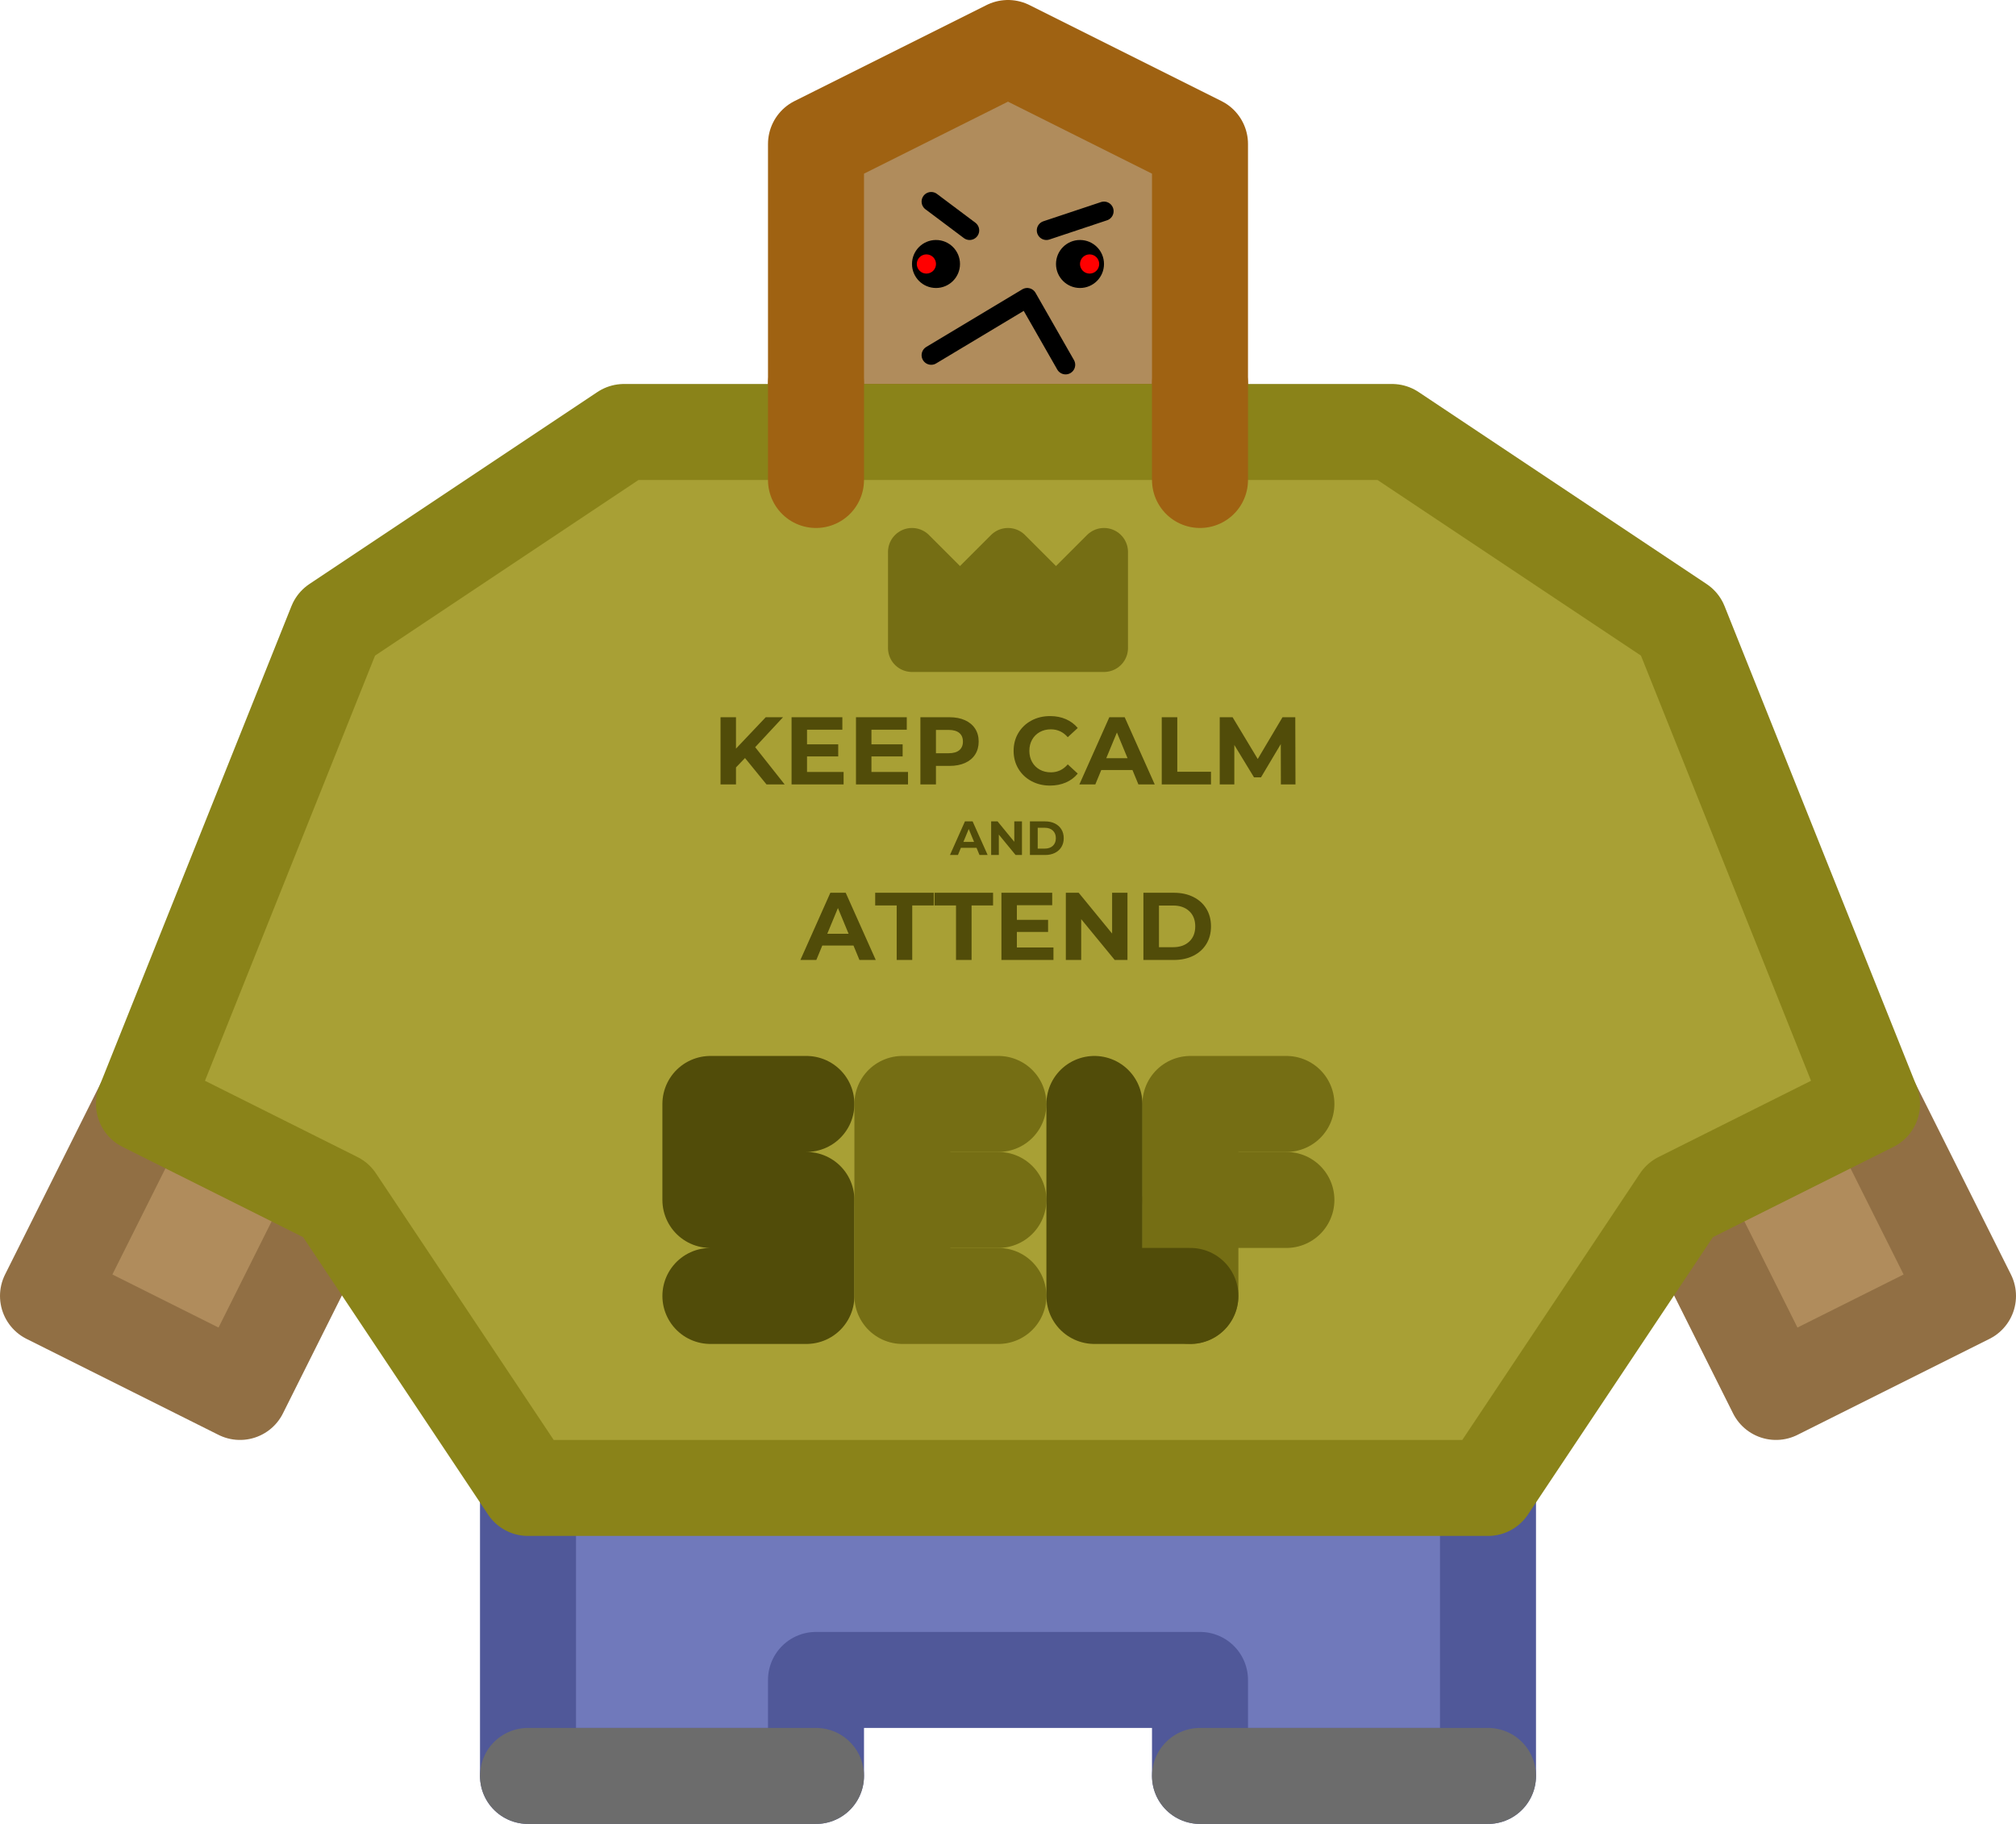
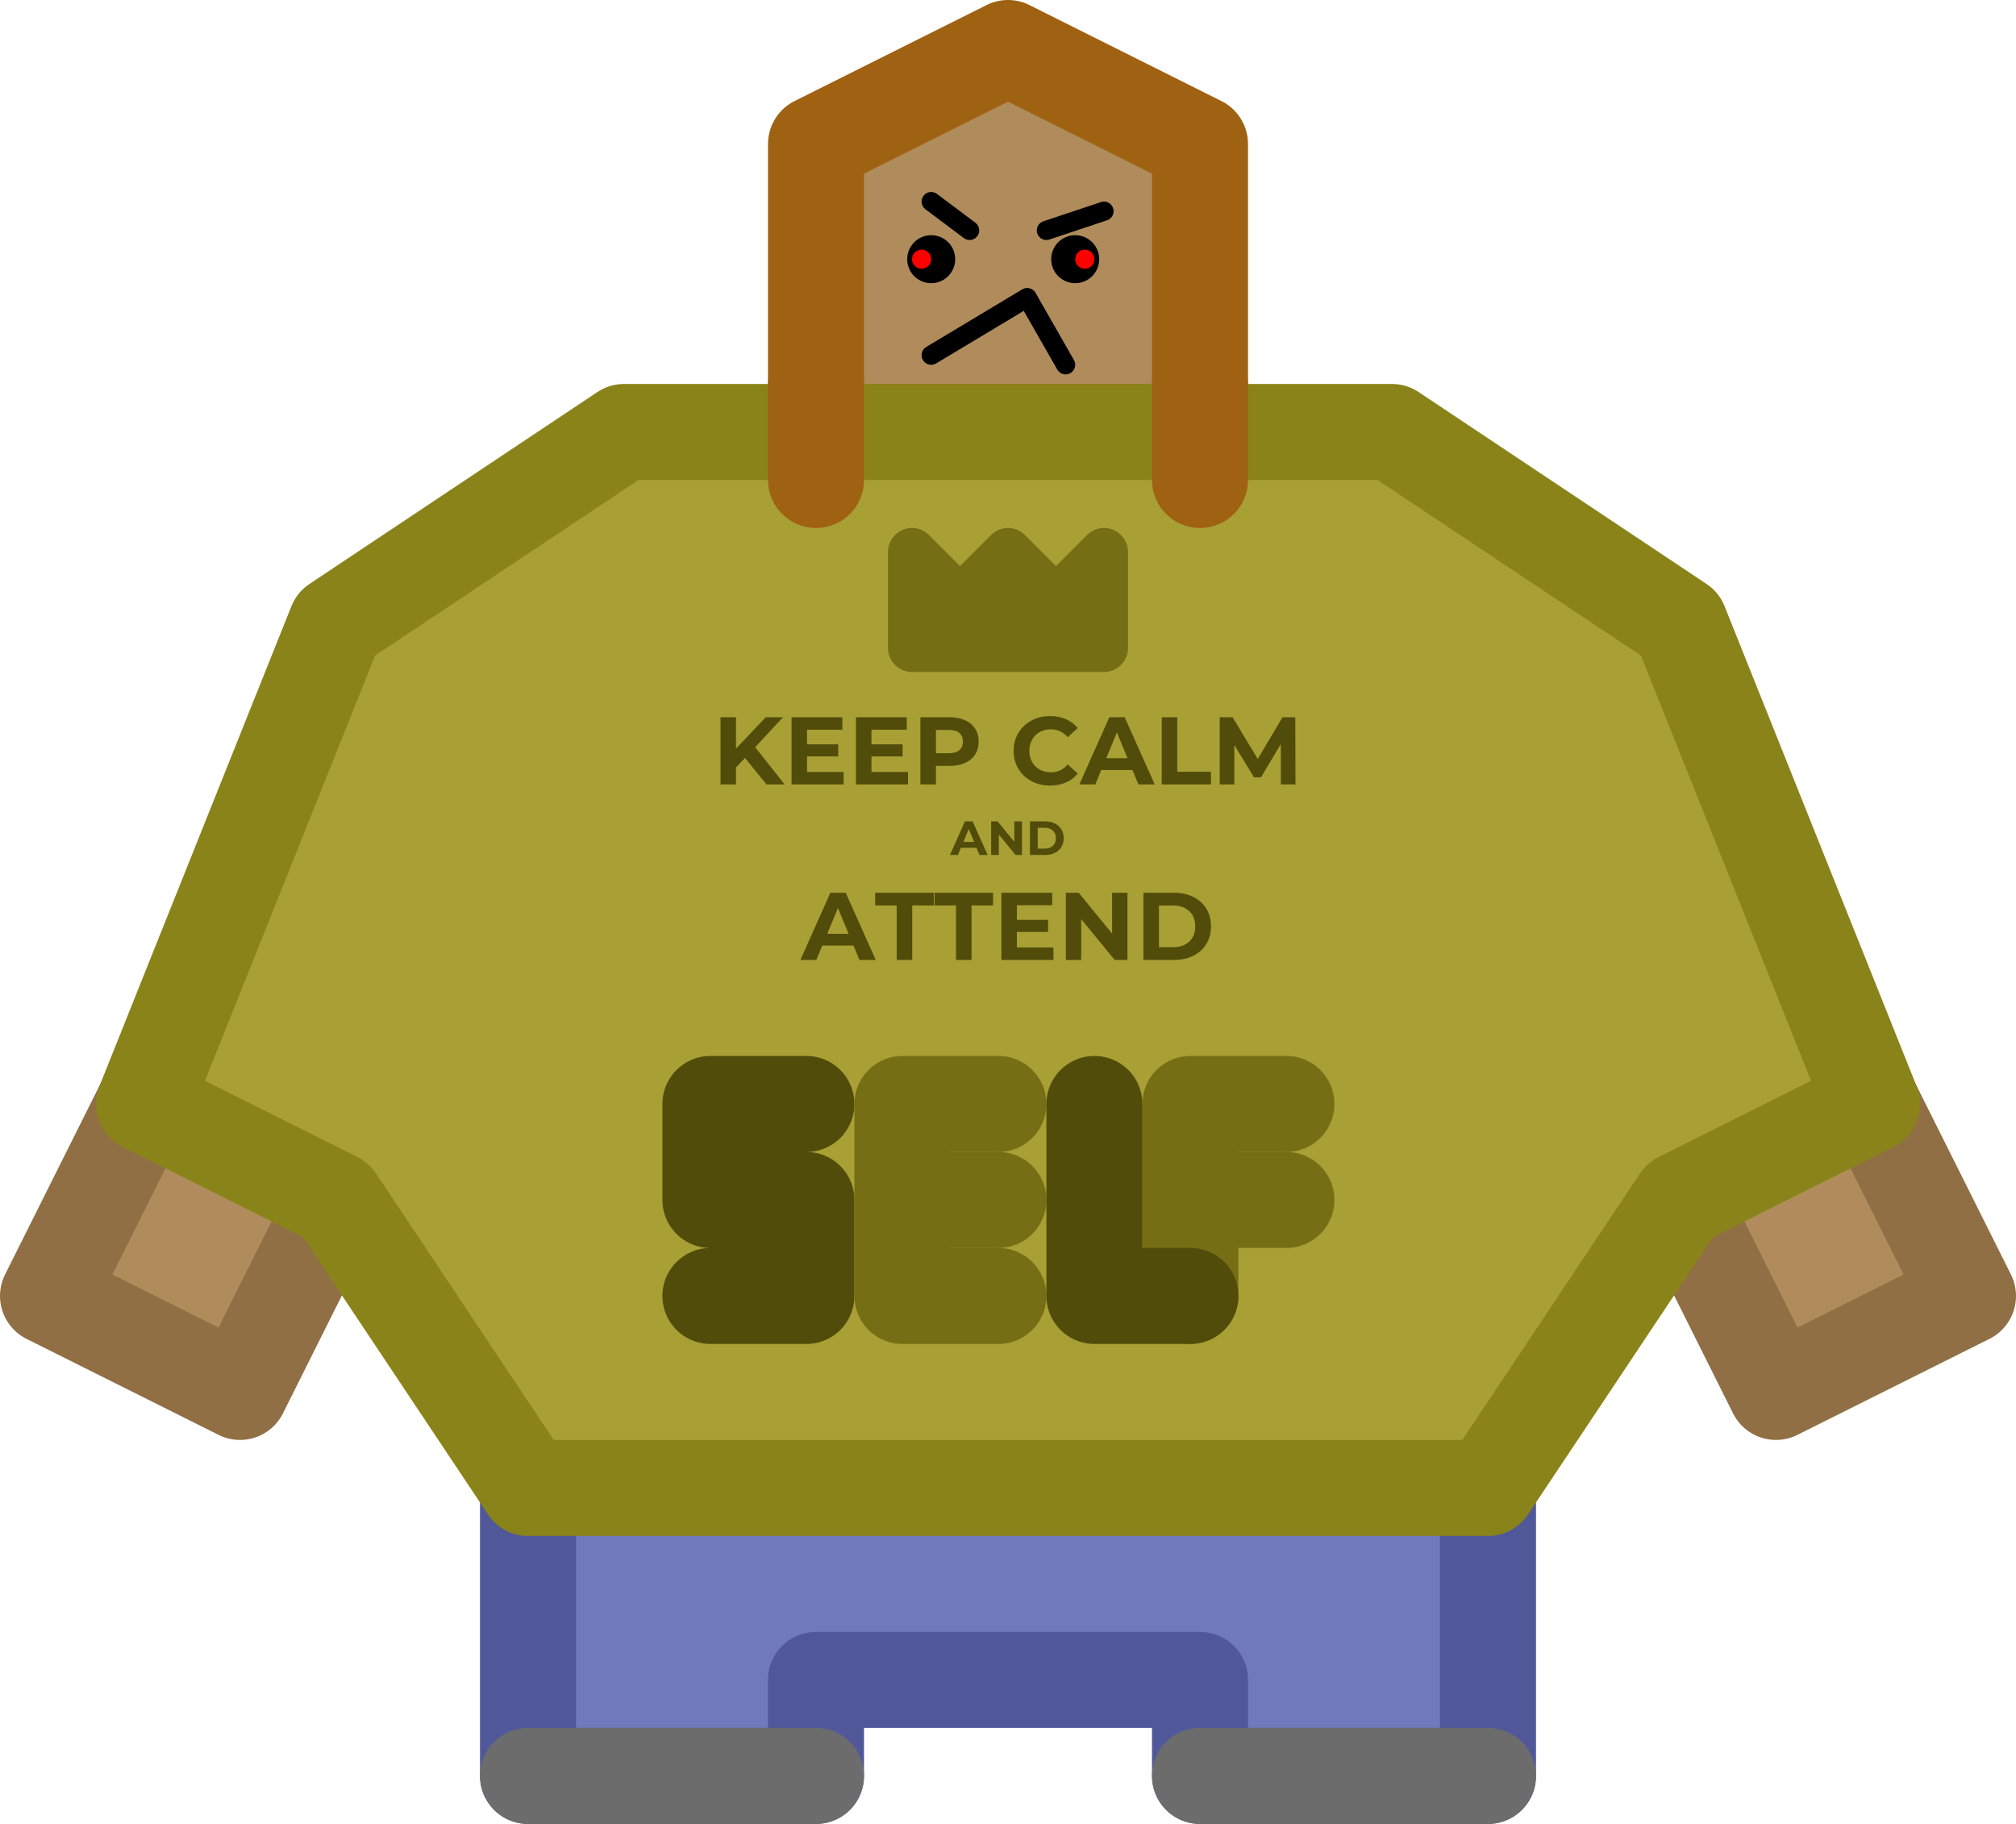
- <svg xmlns="http://www.w3.org/2000/svg" style="isolation:isolate" viewBox="0 0 210 190" width="210" height="190">
-   <defs>
-     <clipPath id="_clipPath_QEHtq3jv5Xa0hWPOoxQjGeVJcB8YcfTm">
-       <rect width="210" height="190" />
-     </clipPath>
-   </defs>
-   <g clip-path="url(#_clipPath_QEHtq3jv5Xa0hWPOoxQjGeVJcB8YcfTm)">
-     <path d=" M 195 115 L 205 135 L 185 145 L 175 125" fill="rgb(176,140,92)" stroke-width="10" stroke="rgb(145,111,68)" stroke-opacity="100000000" stroke-linejoin="round" stroke-linecap="round" stroke-miterlimit="3" />
-     <path d=" M 55 155 L 55 185 L 85 185 L 85 175 L 125 175 L 125 185 L 155 185 L 155 155" fill="rgb(112,121,187)" stroke-width="10" stroke="rgb(80,88,153)" stroke-opacity="100000000" stroke-linejoin="round" stroke-linecap="round" stroke-miterlimit="3" />
-     <path d=" M 85 45 L 85 15 L 105 5 L 125 15 L 125 45 L 85 45 L 85 45 L 85 45 Z " fill="rgb(176,140,92)" stroke-width="10" stroke="rgb(159,98,18)" stroke-opacity="100000000" stroke-linejoin="round" stroke-linecap="round" stroke-miterlimit="3" />
-     <path d=" M 15 115 L 5 135 L 25 145 L 35 125" fill="rgb(176,140,92)" stroke-width="10" stroke="rgb(145,111,68)" stroke-opacity="100000000" stroke-linejoin="round" stroke-linecap="round" stroke-miterlimit="3" />
-     <path d=" M 35 65 L 65 45 L 145 45 L 175 65 L 195 115 L 175 125 L 155 155 L 55 155 L 35 125 L 15 115 L 35 65 L 35 65 L 35 65 Z " fill="rgb(168,160,53)" stroke-width="10" stroke="rgb(138,131,25)" stroke-opacity="100000000" stroke-linejoin="round" stroke-linecap="round" stroke-miterlimit="3" />
-     <g>
-       <path d=" M 84 115 L 74 115 L 74 125 L 84 125 L 84 135 L 74 135" fill="none" stroke-width="10" stroke="rgb(81,76,9)" stroke-opacity="100000000" stroke-linejoin="round" stroke-linecap="round" stroke-miterlimit="3" />
-       <path d=" M 104 115 L 94 115 L 94 135 L 104 135" fill="none" stroke-width="10" stroke="rgb(117,110,20)" stroke-opacity="100000000" stroke-linejoin="round" stroke-linecap="round" stroke-miterlimit="3" />
-       <line x1="104" y1="125" x2="94" y2="125" stroke-width="10" stroke="rgb(117,110,20)" stroke-opacity="100000000" stroke-linejoin="round" stroke-linecap="round" stroke-miterlimit="3" />
-       <path d=" M 124 135 L 124 115 L 134 115" fill="rgb(168,160,53)" stroke-width="10" stroke="rgb(117,110,20)" stroke-opacity="100000000" stroke-linejoin="round" stroke-linecap="round" stroke-miterlimit="3" />
-       <line x1="134" y1="125" x2="124" y2="125" stroke-width="10" stroke="rgb(117,110,20)" stroke-opacity="100000000" stroke-linejoin="round" stroke-linecap="round" stroke-miterlimit="3" />
-       <path d=" M 114 115 L 114 135 L 124 135" fill="none" stroke-width="10" stroke="rgb(81,76,9)" stroke-opacity="100000000" stroke-linejoin="round" stroke-linecap="round" stroke-miterlimit="3" />
-     </g>
-     <circle cx="97.5" cy="27.5" r="2.5" fill="rgb(0,0,0)" />
-     <circle cx="112.5" cy="27.5" r="2.5" fill="rgb(0,0,0)" />
-     <circle cx="113.5" cy="27.5" r="1" fill="rgb(255,0,0)" />
-     <circle cx="96.5" cy="27.5" r="1" fill="rgb(255,0,0)" />
-     <path d=" M 97 37 L 107 31 L 111 38" fill="none" stroke-width="2" stroke="rgb(0,0,0)" stroke-opacity="100000000" stroke-linejoin="round" stroke-linecap="round" stroke-miterlimit="3" />
-     <line x1="97" y1="21" x2="101" y2="24" stroke-width="2" stroke="rgb(0,0,0)" stroke-opacity="100000000" stroke-linejoin="round" stroke-linecap="round" stroke-miterlimit="3" />
-     <line x1="115" y1="22" x2="109" y2="24" stroke-width="2" stroke="rgb(0,0,0)" stroke-opacity="100000000" stroke-linejoin="round" stroke-linecap="round" stroke-miterlimit="3" />
-     <line x1="155" y1="185" x2="125" y2="185" stroke-width="10" stroke="rgb(108,108,108)" stroke-opacity="100000000" stroke-linejoin="round" stroke-linecap="round" stroke-miterlimit="3" />
-     <line x1="55" y1="185" x2="85" y2="185" stroke-width="10" stroke="rgb(108,108,108)" stroke-opacity="100000000" stroke-linejoin="round" stroke-linecap="round" stroke-miterlimit="3" />
-     <line x1="125" y1="50" x2="125" y2="40" stroke-width="10" stroke="rgb(159,98,18)" stroke-opacity="100000000" stroke-linejoin="round" stroke-linecap="round" stroke-miterlimit="3" />
-     <line x1="85" y1="50" x2="85" y2="40" stroke-width="10" stroke="rgb(159,98,18)" stroke-opacity="100000000" stroke-linejoin="round" stroke-linecap="round" stroke-miterlimit="3" />
-     <path d=" M 89.525 100 L 88.905 98.5 L 85.655 98.5 L 85.035 100 L 83.375 100 L 86.495 93 L 88.095 93 L 91.225 100 L 89.525 100 Z  M 86.175 97.27 L 88.395 97.27 L 87.285 94.59 L 86.175 97.27 Z  M 93.405 100 L 93.405 94.32 L 91.165 94.32 L 91.165 93 L 97.265 93 L 97.265 94.32 L 95.025 94.32 L 95.025 100 L 93.405 100 Z  M 99.585 100 L 99.585 94.32 L 97.345 94.32 L 97.345 93 L 103.445 93 L 103.445 94.32 L 101.205 94.32 L 101.205 100 L 99.585 100 Z  M 105.925 98.7 L 109.735 98.7 L 109.735 100 L 104.315 100 L 104.315 93 L 109.605 93 L 109.605 94.3 L 105.925 94.3 L 105.925 95.82 L 109.175 95.82 L 109.175 97.08 L 105.925 97.08 L 105.925 98.7 Z  M 115.845 93 L 117.445 93 L 117.445 100 L 116.115 100 L 112.625 95.75 L 112.625 100 L 111.025 100 L 111.025 93 L 112.365 93 L 115.845 97.25 L 115.845 93 Z  M 119.105 100 L 119.105 93 L 122.285 93 L 122.285 93 Q 123.425 93 124.3 93.435 L 124.3 93.435 L 124.3 93.435 Q 125.175 93.87 125.66 94.66 L 125.66 94.66 L 125.66 94.66 Q 126.145 95.45 126.145 96.5 L 126.145 96.5 L 126.145 96.5 Q 126.145 97.55 125.66 98.34 L 125.66 98.34 L 125.66 98.34 Q 125.175 99.13 124.3 99.565 L 124.3 99.565 L 124.3 99.565 Q 123.425 100 122.285 100 L 122.285 100 L 119.105 100 Z  M 120.725 98.67 L 122.205 98.67 L 122.205 98.67 Q 123.255 98.67 123.88 98.085 L 123.88 98.085 L 123.88 98.085 Q 124.505 97.5 124.505 96.5 L 124.505 96.5 L 124.505 96.5 Q 124.505 95.5 123.88 94.915 L 123.88 94.915 L 123.88 94.915 Q 123.255 94.33 122.205 94.33 L 122.205 94.33 L 120.725 94.33 L 120.725 98.67 Z  M 102.03 89.065 L 101.72 88.315 L 100.095 88.315 L 99.785 89.065 L 98.955 89.065 L 100.515 85.565 L 101.315 85.565 L 102.88 89.065 L 102.03 89.065 Z  M 100.355 87.7 L 101.465 87.7 L 100.91 86.36 L 100.355 87.7 Z  M 105.655 85.565 L 106.455 85.565 L 106.455 89.065 L 105.79 89.065 L 104.045 86.94 L 104.045 89.065 L 103.245 89.065 L 103.245 85.565 L 103.915 85.565 L 105.655 87.69 L 105.655 85.565 Z  M 107.285 89.065 L 107.285 85.565 L 108.875 85.565 L 108.875 85.565 Q 109.445 85.565 109.883 85.783 L 109.883 85.783 L 109.883 85.783 Q 110.32 86 110.563 86.395 L 110.563 86.395 L 110.563 86.395 Q 110.805 86.79 110.805 87.315 L 110.805 87.315 L 110.805 87.315 Q 110.805 87.84 110.563 88.235 L 110.563 88.235 L 110.563 88.235 Q 110.32 88.63 109.883 88.848 L 109.883 88.848 L 109.883 88.848 Q 109.445 89.065 108.875 89.065 L 108.875 89.065 L 107.285 89.065 Z  M 108.095 88.4 L 108.835 88.4 L 108.835 88.4 Q 109.36 88.4 109.673 88.108 L 109.673 88.108 L 109.673 88.108 Q 109.985 87.815 109.985 87.315 L 109.985 87.315 L 109.985 87.315 Q 109.985 86.815 109.673 86.523 L 109.673 86.523 L 109.673 86.523 Q 109.36 86.23 108.835 86.23 L 108.835 86.23 L 108.095 86.23 L 108.095 88.4 Z  M 109.375 81.835 L 109.375 81.835 Q 108.305 81.835 107.44 81.37 L 107.44 81.37 L 107.44 81.37 Q 106.575 80.905 106.08 80.08 L 106.08 80.08 L 106.08 80.08 Q 105.585 79.255 105.585 78.215 L 105.585 78.215 L 105.585 78.215 Q 105.585 77.175 106.08 76.35 L 106.08 76.35 L 106.08 76.35 Q 106.575 75.525 107.44 75.06 L 107.44 75.06 L 107.44 75.06 Q 108.305 74.595 109.385 74.595 L 109.385 74.595 L 109.385 74.595 Q 110.295 74.595 111.03 74.915 L 111.03 74.915 L 111.03 74.915 Q 111.765 75.235 112.265 75.835 L 112.265 75.835 L 111.225 76.795 L 111.225 76.795 Q 110.515 75.975 109.465 75.975 L 109.465 75.975 L 109.465 75.975 Q 108.815 75.975 108.305 76.26 L 108.305 76.26 L 108.305 76.26 Q 107.795 76.545 107.51 77.055 L 107.51 77.055 L 107.51 77.055 Q 107.225 77.565 107.225 78.215 L 107.225 78.215 L 107.225 78.215 Q 107.225 78.865 107.51 79.375 L 107.51 79.375 L 107.51 79.375 Q 107.795 79.885 108.305 80.17 L 108.305 80.17 L 108.305 80.17 Q 108.815 80.455 109.465 80.455 L 109.465 80.455 L 109.465 80.455 Q 110.515 80.455 111.225 79.625 L 111.225 79.625 L 112.265 80.585 L 112.265 80.585 Q 111.765 81.195 111.025 81.515 L 111.025 81.515 L 111.025 81.515 Q 110.285 81.835 109.375 81.835 L 109.375 81.835 Z  M 118.585 81.715 L 117.965 80.215 L 114.715 80.215 L 114.095 81.715 L 112.435 81.715 L 115.555 74.715 L 117.155 74.715 L 120.285 81.715 L 118.585 81.715 Z  M 115.235 78.985 L 117.455 78.985 L 116.345 76.305 L 115.235 78.985 Z  M 121.015 81.715 L 121.015 74.715 L 122.635 74.715 L 122.635 80.395 L 126.145 80.395 L 126.145 81.715 L 121.015 81.715 Z  M 134.945 81.715 L 133.425 81.715 L 133.415 77.515 L 131.355 80.975 L 130.625 80.975 L 128.575 77.605 L 128.575 81.715 L 127.055 81.715 L 127.055 74.715 L 128.395 74.715 L 131.015 79.065 L 133.595 74.715 L 134.925 74.715 L 134.945 81.715 Z  M 79.845 81.715 L 77.605 78.965 L 76.665 79.945 L 76.665 81.715 L 75.055 81.715 L 75.055 74.715 L 76.665 74.715 L 76.665 77.985 L 79.765 74.715 L 81.565 74.715 L 78.665 77.835 L 81.735 81.715 L 79.845 81.715 Z  M 84.065 80.415 L 87.875 80.415 L 87.875 81.715 L 82.455 81.715 L 82.455 74.715 L 87.745 74.715 L 87.745 76.015 L 84.065 76.015 L 84.065 77.535 L 87.315 77.535 L 87.315 78.795 L 84.065 78.795 L 84.065 80.415 Z  M 90.775 80.415 L 94.585 80.415 L 94.585 81.715 L 89.165 81.715 L 89.165 74.715 L 94.455 74.715 L 94.455 76.015 L 90.775 76.015 L 90.775 77.535 L 94.025 77.535 L 94.025 78.795 L 90.775 78.795 L 90.775 80.415 Z  M 98.905 74.715 L 98.905 74.715 Q 99.835 74.715 100.52 75.025 L 100.52 75.025 L 100.52 75.025 Q 101.205 75.335 101.575 75.905 L 101.575 75.905 L 101.575 75.905 Q 101.945 76.475 101.945 77.255 L 101.945 77.255 L 101.945 77.255 Q 101.945 78.025 101.575 78.6 L 101.575 78.6 L 101.575 78.6 Q 101.205 79.175 100.52 79.48 L 100.52 79.48 L 100.52 79.48 Q 99.835 79.785 98.905 79.785 L 98.905 79.785 L 97.495 79.785 L 97.495 81.715 L 95.875 81.715 L 95.875 74.715 L 98.905 74.715 Z  M 98.815 78.465 L 98.815 78.465 Q 99.545 78.465 99.925 78.15 L 99.925 78.15 L 99.925 78.15 Q 100.305 77.835 100.305 77.255 L 100.305 77.255 L 100.305 77.255 Q 100.305 76.665 99.925 76.35 L 99.925 76.35 L 99.925 76.35 Q 99.545 76.035 98.815 76.035 L 98.815 76.035 L 97.495 76.035 L 97.495 78.465 L 98.815 78.465 Z " fill-rule="evenodd" fill="rgb(81,76,9)" />
-     <path d=" M 95 67.5 L 115 67.5 L 115 57.5 L 110 62.5 L 105 57.5 L 100 62.5 L 95 57.5 L 95 67.5 Z " fill="rgb(117,110,20)" stroke-width="5" stroke="rgb(117,110,20)" stroke-linejoin="round" stroke-linecap="round" stroke-miterlimit="3" />
-   </g>
+ <svg xmlns="http://www.w3.org/2000/svg" viewBox="0 0 210 190" width="210" height="190">
+   <path d="M195 115L205 135L185 145L175 125" fill="#b08c5c" stroke-width="10" stroke="#916f44" stroke-opacity="100000000" stroke-linejoin="round" stroke-linecap="round" />
+   <path d="M55 155L55 185L85 185L85 175L125 175L125 185L155 185L155 155" fill="#7079bb" stroke-width="10" stroke="#505899" stroke-opacity="100000000" stroke-linejoin="round" stroke-linecap="round" />
+   <path d="M85 45L85 15L105 5L125 15L125 45L85 45L85 45L85 45Z" fill="#b08c5c" stroke-width="10" stroke="#9f6212" stroke-opacity="100000000" stroke-linejoin="round" stroke-linecap="round" />
+   <path d="M15 115L5 135L25 145L35 125" fill="#b08c5c" stroke-width="10" stroke="#916f44" stroke-opacity="100000000" stroke-linejoin="round" stroke-linecap="round" />
+   <path d="M35 65L65 45L145 45L175 65L195 115L175 125L155 155L55 155L35 125L15 115L35 65L35 65L35 65Z" fill="#a8a035" stroke-width="10" stroke="#8a8319" stroke-opacity="100000000" stroke-linejoin="round" stroke-linecap="round" />
+   <path d="M84 115L74 115L74 125L84 125L84 135L74 135" fill="none" stroke-width="10" stroke="#514c09" stroke-opacity="100000000" stroke-linejoin="round" stroke-linecap="round" />
+   <path d="M104 115L94 115L94 135L104 135" fill="none" stroke-width="10" stroke="#756e14" stroke-opacity="100000000" stroke-linejoin="round" stroke-linecap="round" />
+   <line x1="104" y1="125" x2="94" y2="125" stroke-width="10" stroke="#756e14" stroke-opacity="100000000" stroke-linejoin="round" stroke-linecap="round" />
+   <path d="M124 135L124 115L134 115" fill="#a8a035" stroke-width="10" stroke="#756e14" stroke-opacity="100000000" stroke-linejoin="round" stroke-linecap="round" />
+   <line x1="134" y1="125" x2="124" y2="125" stroke-width="10" stroke="#756e14" stroke-opacity="100000000" stroke-linejoin="round" stroke-linecap="round" />
+   <path d="M114 115L114 135L124 135" fill="none" stroke-width="10" stroke="#514c09" stroke-opacity="100000000" stroke-linejoin="round" stroke-linecap="round" />
+   <circle cx="97" cy="27" r="2.5" fill="#000" />
+   <circle cx="112" cy="27" r="2.5" fill="#000" />
+   <circle cx="113" cy="27" r="1" fill="#ff0000" />
+   <circle cx="96" cy="27" r="1" fill="#ff0000" />
+   <path d="M97 37L107 31L111 38" fill="none" stroke-width="2" stroke="#000" stroke-opacity="100000000" stroke-linejoin="round" stroke-linecap="round" />
+   <line x1="97" y1="21" x2="101" y2="24" stroke-width="2" stroke="#000" stroke-opacity="100000000" stroke-linejoin="round" stroke-linecap="round" />
+   <line x1="115" y1="22" x2="109" y2="24" stroke-width="2" stroke="#000" stroke-opacity="100000000" stroke-linejoin="round" stroke-linecap="round" />
+   <line x1="155" y1="185" x2="125" y2="185" stroke-width="10" stroke="#6c6c6c" stroke-opacity="100000000" stroke-linejoin="round" stroke-linecap="round" />
+   <line x1="55" y1="185" x2="85" y2="185" stroke-width="10" stroke="#6c6c6c" stroke-opacity="100000000" stroke-linejoin="round" stroke-linecap="round" />
+   <line x1="125" y1="50" x2="125" y2="40" stroke-width="10" stroke="#9f6212" stroke-opacity="100000000" stroke-linejoin="round" stroke-linecap="round" />
+   <line x1="85" y1="50" x2="85" y2="40" stroke-width="10" stroke="#9f6212" stroke-opacity="100000000" stroke-linejoin="round" stroke-linecap="round" />
+   <path d="M89.525 100L88.905 98.5L85.655 98.5L85.035 100L83.375 100L86.495 93L88.095 93L91.225 100L89.525 100ZM86.175 97.27L88.395 97.27L87.285 94.59L86.175 97.27ZM93.405 100L93.405 94.32L91.165 94.32L91.165 93L97.265 93L97.265 94.32L95.025 94.32L95.025 100L93.405 100ZM99.585 100L99.585 94.32L97.345 94.32L97.345 93L103.445 93L103.445 94.32L101.205 94.32L101.205 100L99.585 100ZM105.925 98.7L109.735 98.7L109.735 100L104.315 100L104.315 93L109.605 93L109.605 94.3L105.925 94.3L105.925 95.82L109.175 95.82L109.175 97.08L105.925 97.08L105.925 98.7ZM115.845 93L117.445 93L117.445 100L116.115 100L112.625 95.75L112.625 100L111.025 100L111.025 93L112.365 93L115.845 97.25L115.845 93ZM119.105 100L119.105 93L122.285 93L122.285 93Q123.425 93 124.3 93.435L124.3 93.435L124.3 93.435Q125.175 93.87 125.66 94.66L125.66 94.66L125.66 94.66Q126.145 95.45 126.145 96.5L126.145 96.5L126.145 96.5Q126.145 97.55 125.66 98.34L125.66 98.34L125.66 98.34Q125.175 99.13 124.3 99.565L124.3 99.565L124.3 99.565Q123.425 100 122.285 100L122.285 100L119.105 100ZM120.725 98.67L122.205 98.67L122.205 98.67Q123.255 98.67 123.88 98.085L123.88 98.085L123.88 98.085Q124.505 97.5 124.505 96.5L124.505 96.5L124.505 96.5Q124.505 95.5 123.88 94.915L123.88 94.915L123.88 94.915Q123.255 94.33 122.205 94.33L122.205 94.33L120.725 94.33L120.725 98.67ZM102.03 89.065L101.72 88.315L100.095 88.315L99.785 89.065L98.955 89.065L100.515 85.565L101.315 85.565L102.88 89.065L102.03 89.065ZM100.355 87.7L101.465 87.7L100.91 86.36L100.355 87.7ZM105.655 85.565L106.455 85.565L106.455 89.065L105.79 89.065L104.045 86.94L104.045 89.065L103.245 89.065L103.245 85.565L103.915 85.565L105.655 87.69L105.655 85.565ZM107.285 89.065L107.285 85.565L108.875 85.565L108.875 85.565Q109.445 85.565 109.883 85.783L109.883 85.783L109.883 85.783Q110.32 86 110.563 86.395L110.563 86.395L110.563 86.395Q110.805 86.79 110.805 87.315L110.805 87.315L110.805 87.315Q110.805 87.84 110.563 88.235L110.563 88.235L110.563 88.235Q110.32 88.63 109.883 88.848L109.883 88.848L109.883 88.848Q109.445 89.065 108.875 89.065L108.875 89.065L107.285 89.065ZM108.095 88.4L108.835 88.4L108.835 88.4Q109.36 88.4 109.673 88.108L109.673 88.108L109.673 88.108Q109.985 87.815 109.985 87.315L109.985 87.315L109.985 87.315Q109.985 86.815 109.673 86.523L109.673 86.523L109.673 86.523Q109.36 86.23 108.835 86.23L108.835 86.23L108.095 86.23L108.095 88.4ZM109.375 81.835L109.375 81.835Q108.305 81.835 107.44 81.37L107.44 81.37L107.44 81.37Q106.575 80.905 106.08 80.08L106.08 80.08L106.08 80.08Q105.585 79.255 105.585 78.215L105.585 78.215L105.585 78.215Q105.585 77.175 106.08 76.35L106.08 76.35L106.08 76.35Q106.575 75.525 107.44 75.06L107.44 75.06L107.44 75.06Q108.305 74.595 109.385 74.595L109.385 74.595L109.385 74.595Q110.295 74.595 111.03 74.915L111.03 74.915L111.03 74.915Q111.765 75.235 112.265 75.835L112.265 75.835L111.225 76.795L111.225 76.795Q110.515 75.975 109.465 75.975L109.465 75.975L109.465 75.975Q108.815 75.975 108.305 76.26L108.305 76.26L108.305 76.26Q107.795 76.545 107.51 77.055L107.51 77.055L107.51 77.055Q107.225 77.565 107.225 78.215L107.225 78.215L107.225 78.215Q107.225 78.865 107.51 79.375L107.51 79.375L107.51 79.375Q107.795 79.885 108.305 80.17L108.305 80.17L108.305 80.17Q108.815 80.455 109.465 80.455L109.465 80.455L109.465 80.455Q110.515 80.455 111.225 79.625L111.225 79.625L112.265 80.585L112.265 80.585Q111.765 81.195 111.025 81.515L111.025 81.515L111.025 81.515Q110.285 81.835 109.375 81.835L109.375 81.835ZM118.585 81.715L117.965 80.215L114.715 80.215L114.095 81.715L112.435 81.715L115.555 74.715L117.155 74.715L120.285 81.715L118.585 81.715ZM115.235 78.985L117.455 78.985L116.345 76.305L115.235 78.985ZM121.015 81.715L121.015 74.715L122.635 74.715L122.635 80.395L126.145 80.395L126.145 81.715L121.015 81.715ZM134.945 81.715L133.425 81.715L133.415 77.515L131.355 80.975L130.625 80.975L128.575 77.605L128.575 81.715L127.055 81.715L127.055 74.715L128.395 74.715L131.015 79.065L133.595 74.715L134.925 74.715L134.945 81.715ZM79.845 81.715L77.605 78.965L76.665 79.945L76.665 81.715L75.055 81.715L75.055 74.715L76.665 74.715L76.665 77.985L79.765 74.715L81.565 74.715L78.665 77.835L81.735 81.715L79.845 81.715ZM84.065 80.415L87.875 80.415L87.875 81.715L82.455 81.715L82.455 74.715L87.745 74.715L87.745 76.015L84.065 76.015L84.065 77.535L87.315 77.535L87.315 78.795L84.065 78.795L84.065 80.415ZM90.775 80.415L94.585 80.415L94.585 81.715L89.165 81.715L89.165 74.715L94.455 74.715L94.455 76.015L90.775 76.015L90.775 77.535L94.025 77.535L94.025 78.795L90.775 78.795L90.775 80.415ZM98.905 74.715L98.905 74.715Q99.835 74.715 100.52 75.025L100.52 75.025L100.52 75.025Q101.205 75.335 101.575 75.905L101.575 75.905L101.575 75.905Q101.945 76.475 101.945 77.255L101.945 77.255L101.945 77.255Q101.945 78.025 101.575 78.6L101.575 78.6L101.575 78.6Q101.205 79.175 100.52 79.48L100.52 79.48L100.52 79.48Q99.835 79.785 98.905 79.785L98.905 79.785L97.495 79.785L97.495 81.715L95.875 81.715L95.875 74.715L98.905 74.715ZM98.815 78.465L98.815 78.465Q99.545 78.465 99.925 78.15L99.925 78.15L99.925 78.15Q100.305 77.835 100.305 77.255L100.305 77.255L100.305 77.255Q100.305 76.665 99.925 76.35L99.925 76.35L99.925 76.35Q99.545 76.035 98.815 76.035L98.815 76.035L97.495 76.035L97.495 78.465L98.815 78.465Z" fill="#514c09" />
+   <path d="M95 67.5L115 67.5L115 57.5L110 62.5L105 57.5L100 62.5L95 57.5L95 67.5Z" fill="#756e14" stroke-width="5" stroke="#756e14" stroke-linejoin="round" stroke-linecap="round" />
</svg>
